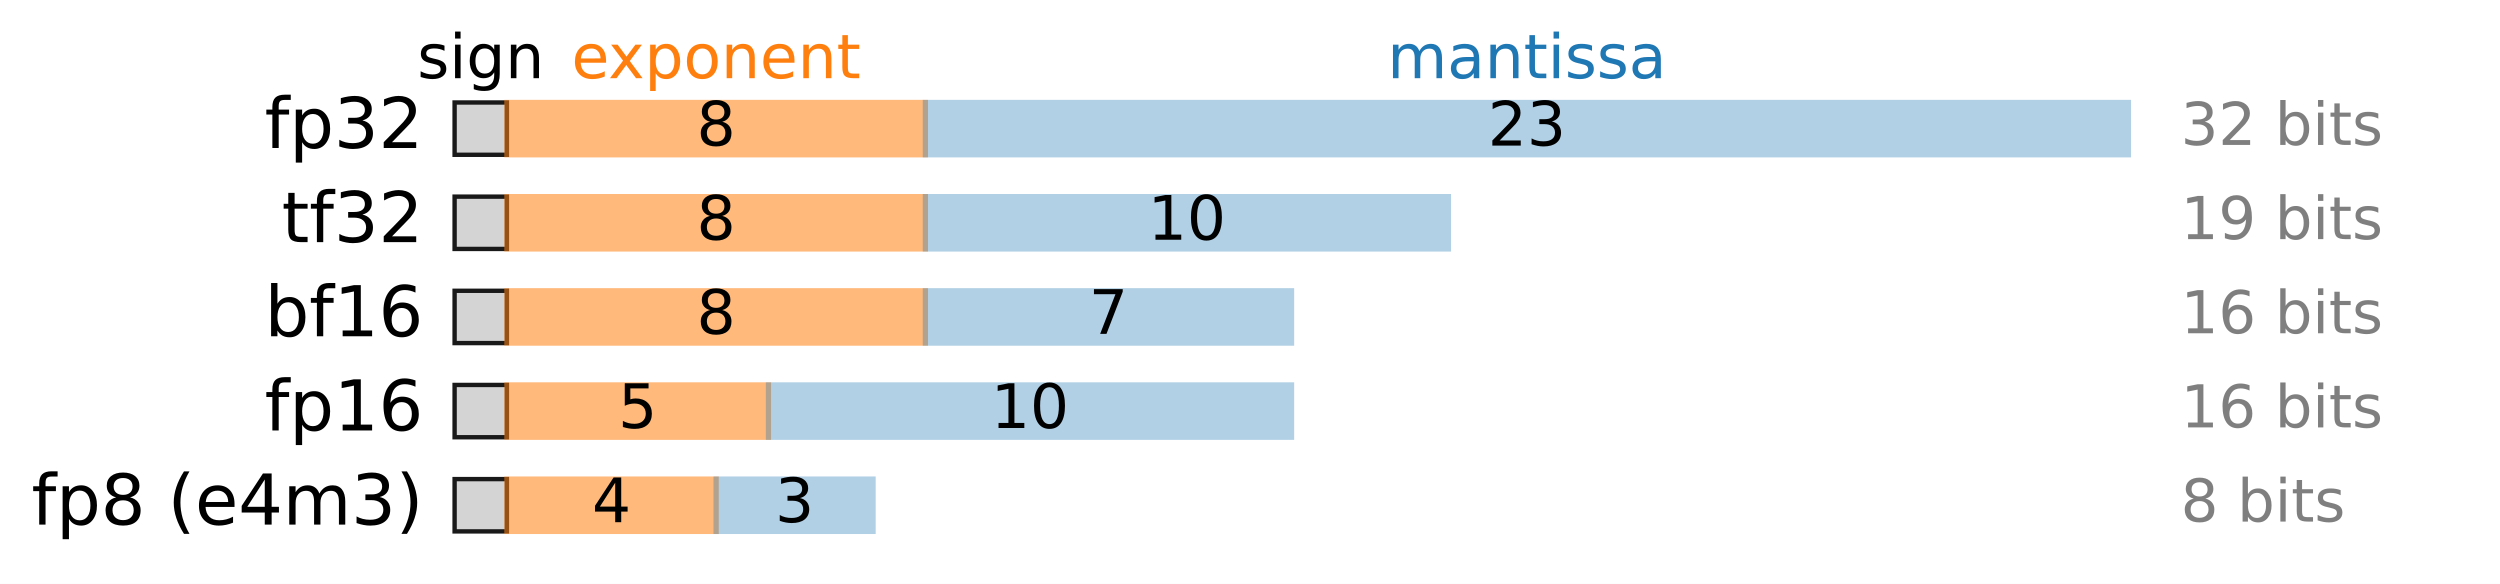
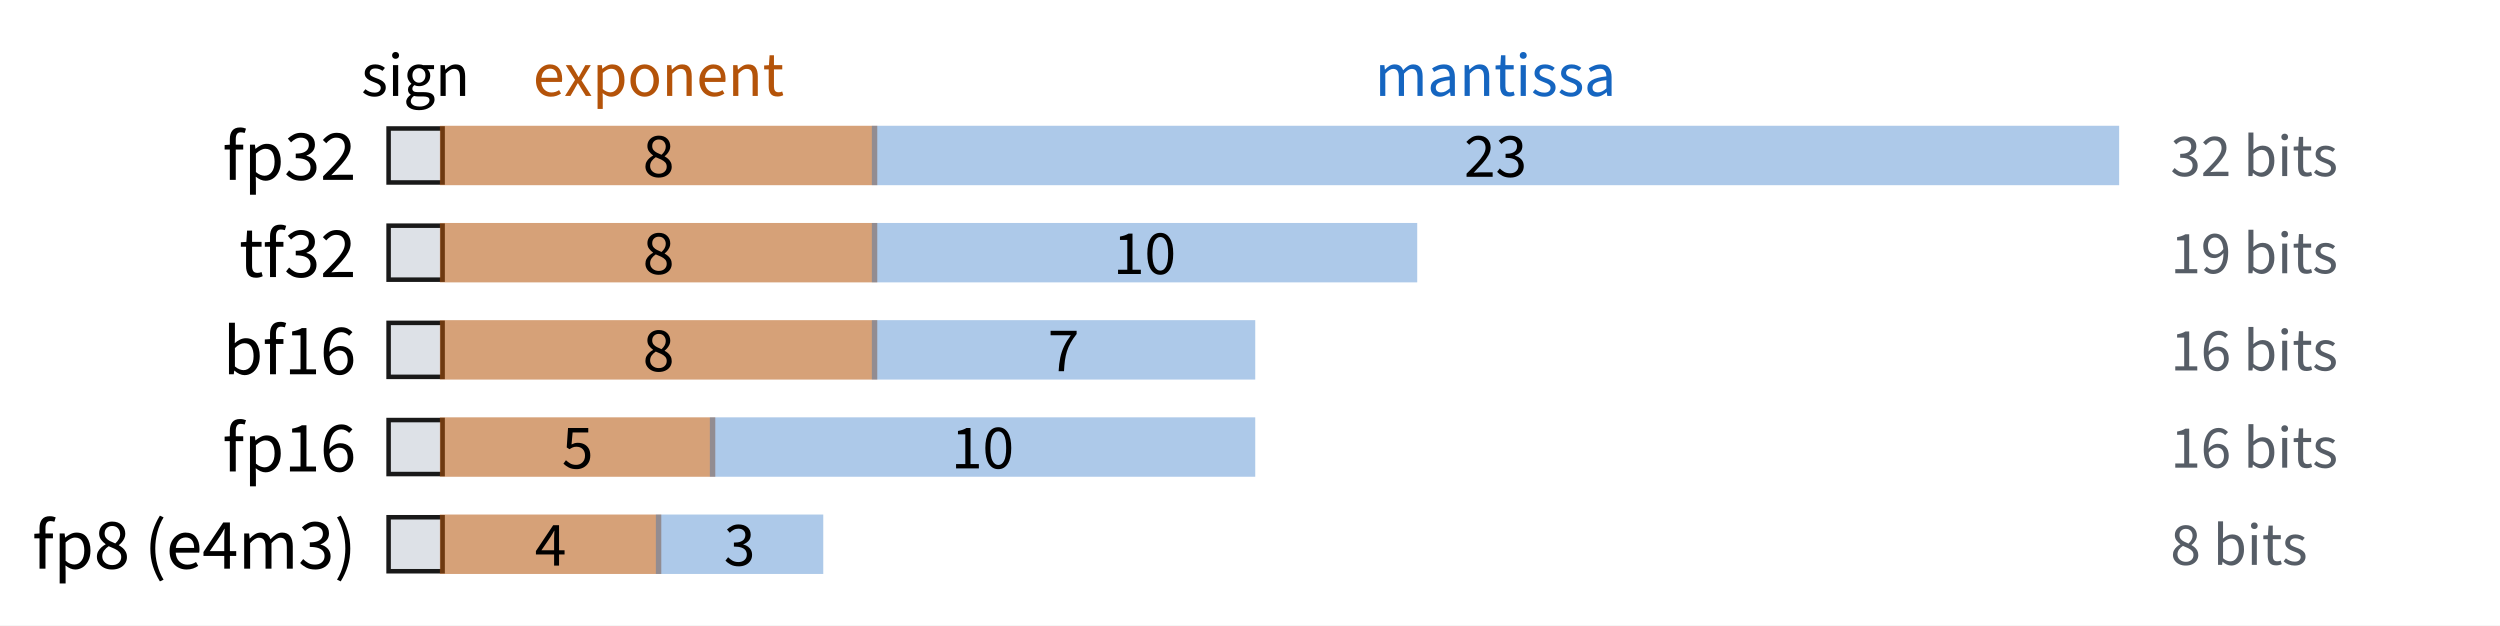
- <svg xmlns="http://www.w3.org/2000/svg" xmlns:xlink="http://www.w3.org/1999/xlink" width="570.213pt" height="133.176pt" viewBox="0 0 570.213 133.176" version="1.1">
+ <svg xmlns="http://www.w3.org/2000/svg" xmlns:xlink="http://www.w3.org/1999/xlink" width="552.388pt" height="138.191pt" viewBox="0 0 552.388 138.191" version="1.1">
  <defs>
    <style type="text/css">*{stroke-linejoin: round; stroke-linecap: butt}</style>
  </defs>
  <g id="figure_1">
    <g id="patch_1">
-       <path d="M -0 133.176  L 570.213 133.176  L 570.213 0  L -0 0  z " style="fill: #ffffff" />
+       <path d="M 0 138.191  L 552.388 138.191  L 552.388 0  L 0 0  z " style="fill: #ffffff" />
    </g>
    <g id="axes_1">
      <g id="patch_2">
-         <path d="M 103.688 35.305  L 115.619 35.305  L 115.619 23.374  L 103.688 23.374  z " clip-path="url(#p421c639282)" style="fill: #cfcfcf; opacity: 0.9; stroke: #000000; stroke-linejoin: miter" />
+         <path d="M 85.863 40.319  L 97.794 40.319  L 97.794 28.389  L 85.863 28.389  z " clip-path="url(#paef0ddf64b)" style="fill: #d9dee4; opacity: 0.9; stroke: #000000; stroke-linejoin: miter" />
      </g>
      <g id="patch_3">
-         <path d="M 115.619 35.305  L 211.063 35.305  L 211.063 23.374  L 115.619 23.374  z " clip-path="url(#p421c639282)" style="fill: #ff7f0e; opacity: 0.55; stroke: #ff7f0e; stroke-width: 1.2; stroke-linejoin: miter" />
+         <path d="M 97.794 40.319  L 193.238 40.319  L 193.238 28.389  L 97.794 28.389  z " clip-path="url(#paef0ddf64b)" style="fill: #b45309; opacity: 0.55; stroke: #b45309; stroke-width: 1.2; stroke-linejoin: miter" />
      </g>
      <g id="patch_4">
-         <path d="M 211.063 35.305  L 485.465 35.305  L 485.465 23.374  L 211.063 23.374  z " clip-path="url(#p421c639282)" style="fill: #1f77b4; opacity: 0.35; stroke: #1f77b4; stroke-width: 1.2; stroke-linejoin: miter" />
+         <path d="M 193.238 40.319  L 467.64 40.319  L 467.64 28.389  L 193.238 28.389  z " clip-path="url(#paef0ddf64b)" style="fill: #1565c0; opacity: 0.35; stroke: #1565c0; stroke-width: 1.2; stroke-linejoin: miter" />
      </g>
      <g id="patch_5">
-         <path d="M 103.688 56.78  L 115.619 56.78  L 115.619 44.849  L 103.688 44.849  z " clip-path="url(#p421c639282)" style="fill: #cfcfcf; opacity: 0.9; stroke: #000000; stroke-linejoin: miter" />
+         <path d="M 85.863 61.794  L 97.794 61.794  L 97.794 49.864  L 85.863 49.864  z " clip-path="url(#paef0ddf64b)" style="fill: #d9dee4; opacity: 0.9; stroke: #000000; stroke-linejoin: miter" />
      </g>
      <g id="patch_6">
-         <path d="M 115.619 56.78  L 211.063 56.78  L 211.063 44.849  L 115.619 44.849  z " clip-path="url(#p421c639282)" style="fill: #ff7f0e; opacity: 0.55; stroke: #ff7f0e; stroke-width: 1.2; stroke-linejoin: miter" />
+         <path d="M 97.794 61.794  L 193.238 61.794  L 193.238 49.864  L 97.794 49.864  z " clip-path="url(#paef0ddf64b)" style="fill: #b45309; opacity: 0.55; stroke: #b45309; stroke-width: 1.2; stroke-linejoin: miter" />
      </g>
      <g id="patch_7">
-         <path d="M 211.063 56.78  L 330.368 56.78  L 330.368 44.849  L 211.063 44.849  z " clip-path="url(#p421c639282)" style="fill: #1f77b4; opacity: 0.35; stroke: #1f77b4; stroke-width: 1.2; stroke-linejoin: miter" />
+         <path d="M 193.238 61.794  L 312.543 61.794  L 312.543 49.864  L 193.238 49.864  z " clip-path="url(#paef0ddf64b)" style="fill: #1565c0; opacity: 0.35; stroke: #1565c0; stroke-width: 1.2; stroke-linejoin: miter" />
      </g>
      <g id="patch_8">
-         <path d="M 103.688 78.254  L 115.619 78.254  L 115.619 66.324  L 103.688 66.324  z " clip-path="url(#p421c639282)" style="fill: #cfcfcf; opacity: 0.9; stroke: #000000; stroke-linejoin: miter" />
+         <path d="M 85.863 83.269  L 97.794 83.269  L 97.794 71.339  L 85.863 71.339  z " clip-path="url(#paef0ddf64b)" style="fill: #d9dee4; opacity: 0.9; stroke: #000000; stroke-linejoin: miter" />
      </g>
      <g id="patch_9">
-         <path d="M 115.619 78.254  L 211.063 78.254  L 211.063 66.324  L 115.619 66.324  z " clip-path="url(#p421c639282)" style="fill: #ff7f0e; opacity: 0.55; stroke: #ff7f0e; stroke-width: 1.2; stroke-linejoin: miter" />
+         <path d="M 97.794 83.269  L 193.238 83.269  L 193.238 71.339  L 97.794 71.339  z " clip-path="url(#paef0ddf64b)" style="fill: #b45309; opacity: 0.55; stroke: #b45309; stroke-width: 1.2; stroke-linejoin: miter" />
      </g>
      <g id="patch_10">
-         <path d="M 211.063 78.254  L 294.577 78.254  L 294.577 66.324  L 211.063 66.324  z " clip-path="url(#p421c639282)" style="fill: #1f77b4; opacity: 0.35; stroke: #1f77b4; stroke-width: 1.2; stroke-linejoin: miter" />
+         <path d="M 193.238 83.269  L 276.752 83.269  L 276.752 71.339  L 193.238 71.339  z " clip-path="url(#paef0ddf64b)" style="fill: #1565c0; opacity: 0.35; stroke: #1565c0; stroke-width: 1.2; stroke-linejoin: miter" />
      </g>
      <g id="patch_11">
-         <path d="M 103.688 99.729  L 115.619 99.729  L 115.619 87.799  L 103.688 87.799  z " clip-path="url(#p421c639282)" style="fill: #cfcfcf; opacity: 0.9; stroke: #000000; stroke-linejoin: miter" />
+         <path d="M 85.863 104.744  L 97.794 104.744  L 97.794 92.813  L 85.863 92.813  z " clip-path="url(#paef0ddf64b)" style="fill: #d9dee4; opacity: 0.9; stroke: #000000; stroke-linejoin: miter" />
      </g>
      <g id="patch_12">
-         <path d="M 115.619 99.729  L 175.271 99.729  L 175.271 87.799  L 115.619 87.799  z " clip-path="url(#p421c639282)" style="fill: #ff7f0e; opacity: 0.55; stroke: #ff7f0e; stroke-width: 1.2; stroke-linejoin: miter" />
+         <path d="M 97.794 104.744  L 157.446 104.744  L 157.446 92.813  L 97.794 92.813  z " clip-path="url(#paef0ddf64b)" style="fill: #b45309; opacity: 0.55; stroke: #b45309; stroke-width: 1.2; stroke-linejoin: miter" />
      </g>
      <g id="patch_13">
-         <path d="M 175.271 99.729  L 294.577 99.729  L 294.577 87.799  L 175.271 87.799  z " clip-path="url(#p421c639282)" style="fill: #1f77b4; opacity: 0.35; stroke: #1f77b4; stroke-width: 1.2; stroke-linejoin: miter" />
+         <path d="M 157.446 104.744  L 276.752 104.744  L 276.752 92.813  L 157.446 92.813  z " clip-path="url(#paef0ddf64b)" style="fill: #1565c0; opacity: 0.35; stroke: #1565c0; stroke-width: 1.2; stroke-linejoin: miter" />
      </g>
      <g id="patch_14">
-         <path d="M 103.688 121.204  L 115.619 121.204  L 115.619 109.274  L 103.688 109.274  z " clip-path="url(#p421c639282)" style="fill: #cfcfcf; opacity: 0.9; stroke: #000000; stroke-linejoin: miter" />
+         <path d="M 85.863 126.219  L 97.794 126.219  L 97.794 114.288  L 85.863 114.288  z " clip-path="url(#paef0ddf64b)" style="fill: #d9dee4; opacity: 0.9; stroke: #000000; stroke-linejoin: miter" />
      </g>
      <g id="patch_15">
-         <path d="M 115.619 121.204  L 163.341 121.204  L 163.341 109.274  L 115.619 109.274  z " clip-path="url(#p421c639282)" style="fill: #ff7f0e; opacity: 0.55; stroke: #ff7f0e; stroke-width: 1.2; stroke-linejoin: miter" />
+         <path d="M 97.794 126.219  L 145.516 126.219  L 145.516 114.288  L 97.794 114.288  z " clip-path="url(#paef0ddf64b)" style="fill: #b45309; opacity: 0.55; stroke: #b45309; stroke-width: 1.2; stroke-linejoin: miter" />
      </g>
      <g id="patch_16">
-         <path d="M 163.341 121.204  L 199.132 121.204  L 199.132 109.274  L 163.341 109.274  z " clip-path="url(#p421c639282)" style="fill: #1f77b4; opacity: 0.35; stroke: #1f77b4; stroke-width: 1.2; stroke-linejoin: miter" />
+         <path d="M 145.516 126.219  L 181.307 126.219  L 181.307 114.288  L 145.516 114.288  z " clip-path="url(#paef0ddf64b)" style="fill: #1565c0; opacity: 0.35; stroke: #1565c0; stroke-width: 1.2; stroke-linejoin: miter" />
      </g>
      <g id="text_1">
-         <g transform="translate(158.8871 33.20247) scale(0.14 -0.14)">
-           <defs>
-             <path id="DejaVuSans-38" d="M 2034 2216  Q 1584 2216 1326 1975  Q 1069 1734 1069 1313  Q 1069 891 1326 650  Q 1584 409 2034 409  Q 2484 409 2743 651  Q 3003 894 3003 1313  Q 3003 1734 2745 1975  Q 2488 2216 2034 2216  z M 1403 2484  Q 997 2584 770 2862  Q 544 3141 544 3541  Q 544 4100 942 4425  Q 1341 4750 2034 4750  Q 2731 4750 3128 4425  Q 3525 4100 3525 3541  Q 3525 3141 3298 2862  Q 3072 2584 2669 2484  Q 3125 2378 3379 2068  Q 3634 1759 3634 1313  Q 3634 634 3220 271  Q 2806 -91 2034 -91  Q 1263 -91 848 271  Q 434 634 434 1313  Q 434 1759 690 2068  Q 947 2378 1403 2484  z M 1172 3481  Q 1172 3119 1398 2916  Q 1625 2713 2034 2713  Q 2441 2713 2670 2916  Q 2900 3119 2900 3481  Q 2900 3844 2670 4047  Q 2441 4250 2034 4250  Q 1625 4250 1398 4047  Q 1172 3844 1172 3481  z " transform="scale(0.015625)" />
-           </defs>
-           <use xlink:href="#DejaVuSans-38" />
+         <g transform="translate(142.0367 39.07197) scale(0.14 -0.14)">
+           <defs>
+             <path id="SourceSans3-Regular-53d" d="M 1600 -77  Q 1216 -77 915 67  Q 614 211 438 467  Q 262 723 262 1043  Q 262 1312 374 1520  Q 486 1728 662 1885  Q 838 2042 1030 2144  L 1030 2170  Q 806 2330 633 2560  Q 461 2790 461 3110  Q 461 3424 614 3661  Q 768 3898 1030 4029  Q 1293 4160 1619 4160  Q 2150 4160 2460 3853  Q 2771 3546 2771 3072  Q 2771 2861 2681 2672  Q 2592 2483 2464 2332  Q 2336 2182 2208 2086  L 2208 2061  Q 2394 1958 2554 1817  Q 2714 1677 2816 1481  Q 2918 1286 2918 1011  Q 2918 710 2755 460  Q 2592 211 2294 67  Q 1997 -77 1600 -77  z M 1888 2227  Q 2093 2413 2205 2617  Q 2317 2822 2317 3046  Q 2317 3347 2131 3558  Q 1946 3770 1606 3770  Q 1325 3770 1136 3590  Q 947 3411 947 3110  Q 947 2867 1078 2707  Q 1210 2547 1427 2435  Q 1645 2323 1888 2227  z M 1613 314  Q 1971 314 2192 515  Q 2413 717 2413 1030  Q 2413 1293 2259 1459  Q 2106 1626 1853 1747  Q 1600 1869 1306 1984  Q 1062 1824 899 1600  Q 736 1376 736 1094  Q 736 755 989 534  Q 1242 314 1613 314  z " transform="scale(0.015625)" />
+           </defs>
+           <use xlink:href="#SourceSans3-Regular-53d" />
        </g>
      </g>
      <g id="text_2">
-         <g transform="translate(339.3563 33.20247) scale(0.14 -0.14)">
-           <defs>
-             <path id="DejaVuSans-32" d="M 1228 531  L 3431 531  L 3431 0  L 469 0  L 469 531  Q 828 903 1448 1529  Q 2069 2156 2228 2338  Q 2531 2678 2651 2914  Q 2772 3150 2772 3378  Q 2772 3750 2511 3984  Q 2250 4219 1831 4219  Q 1534 4219 1204 4116  Q 875 4013 500 3803  L 500 4441  Q 881 4594 1212 4672  Q 1544 4750 1819 4750  Q 2544 4750 2975 4387  Q 3406 4025 3406 3419  Q 3406 3131 3298 2873  Q 3191 2616 2906 2266  Q 2828 2175 2409 1742  Q 1991 1309 1228 531  z " transform="scale(0.015625)" />
-             <path id="DejaVuSans-33" d="M 2597 2516  Q 3050 2419 3304 2112  Q 3559 1806 3559 1356  Q 3559 666 3084 287  Q 2609 -91 1734 -91  Q 1441 -91 1130 -33  Q 819 25 488 141  L 488 750  Q 750 597 1062 519  Q 1375 441 1716 441  Q 2309 441 2620 675  Q 2931 909 2931 1356  Q 2931 1769 2642 2001  Q 2353 2234 1838 2234  L 1294 2234  L 1294 2753  L 1863 2753  Q 2328 2753 2575 2939  Q 2822 3125 2822 3475  Q 2822 3834 2567 4026  Q 2313 4219 1838 4219  Q 1578 4219 1281 4162  Q 984 4106 628 3988  L 628 4550  Q 988 4650 1302 4700  Q 1616 4750 1894 4750  Q 2613 4750 3031 4423  Q 3450 4097 3450 3541  Q 3450 3153 3228 2886  Q 3006 2619 2597 2516  z " transform="scale(0.015625)" />
-           </defs>
-           <use xlink:href="#DejaVuSans-32" />
-           <use xlink:href="#DejaVuSans-33" transform="translate(63.62305 0)" />
+         <g transform="translate(323.4804 39.07197) scale(0.14 -0.14)">
+           <defs>
+             <path id="SourceSans3-Regular-537" d="M 256 0  L 256 320  Q 870 922 1299 1386  Q 1728 1850 1952 2227  Q 2176 2605 2176 2931  Q 2176 3283 1984 3507  Q 1792 3731 1402 3731  Q 1146 3731 928 3587  Q 710 3443 531 3238  L 237 3526  Q 493 3814 784 3987  Q 1075 4160 1466 4160  Q 2035 4160 2361 3830  Q 2688 3501 2688 2963  Q 2688 2566 2467 2176  Q 2246 1786 1862 1357  Q 1478 928 979 416  Q 1146 429 1325 441  Q 1504 454 1664 454  L 2893 454  L 2893 0  L 256 0  z " transform="scale(0.015625)" />
+             <path id="SourceSans3-Regular-538" d="M 1510 -77  Q 1024 -77 697 99  Q 371 275 166 499  L 435 845  Q 621 653 870 505  Q 1120 358 1478 358  Q 1850 358 2086 563  Q 2323 768 2323 1107  Q 2323 1350 2198 1532  Q 2074 1715 1789 1817  Q 1504 1920 1018 1920  L 1018 2323  Q 1453 2323 1705 2425  Q 1958 2528 2067 2701  Q 2176 2874 2176 3085  Q 2176 3386 1987 3558  Q 1798 3731 1472 3731  Q 1216 3731 1001 3616  Q 787 3501 602 3315  L 320 3648  Q 557 3872 845 4016  Q 1133 4160 1491 4160  Q 2022 4160 2368 3888  Q 2714 3616 2714 3123  Q 2714 2752 2509 2515  Q 2304 2278 1971 2150  L 1971 2125  Q 2342 2042 2598 1776  Q 2854 1510 2854 1088  Q 2854 730 2675 467  Q 2496 205 2192 64  Q 1888 -77 1510 -77  z " transform="scale(0.015625)" />
+           </defs>
+           <use xlink:href="#SourceSans3-Regular-537" />
+           <use xlink:href="#SourceSans3-Regular-538" transform="translate(49.70312 0)" />
        </g>
      </g>
      <g id="text_3">
-         <g transform="translate(60.38 33.75434) scale(0.16 -0.16)">
-           <defs>
-             <path id="DejaVuSans-66" d="M 2375 4863  L 2375 4384  L 1825 4384  Q 1516 4384 1395 4259  Q 1275 4134 1275 3809  L 1275 3500  L 2222 3500  L 2222 3053  L 1275 3053  L 1275 0  L 697 0  L 697 3053  L 147 3053  L 147 3500  L 697 3500  L 697 3744  Q 697 4328 969 4595  Q 1241 4863 1831 4863  L 2375 4863  z " transform="scale(0.015625)" />
-             <path id="DejaVuSans-70" d="M 1159 525  L 1159 -1331  L 581 -1331  L 581 3500  L 1159 3500  L 1159 2969  Q 1341 3281 1617 3432  Q 1894 3584 2278 3584  Q 2916 3584 3314 3078  Q 3713 2572 3713 1747  Q 3713 922 3314 415  Q 2916 -91 2278 -91  Q 1894 -91 1617 61  Q 1341 213 1159 525  z M 3116 1747  Q 3116 2381 2855 2742  Q 2594 3103 2138 3103  Q 1681 3103 1420 2742  Q 1159 2381 1159 1747  Q 1159 1113 1420 752  Q 1681 391 2138 391  Q 2594 391 2855 752  Q 3116 1113 3116 1747  z " transform="scale(0.015625)" />
-           </defs>
-           <use xlink:href="#DejaVuSans-66" />
-           <use xlink:href="#DejaVuSans-70" transform="translate(35.20508 0)" />
-           <use xlink:href="#DejaVuSans-33" transform="translate(98.68164 0)" />
-           <use xlink:href="#DejaVuSans-32" transform="translate(162.3047 0)" />
+         <g transform="translate(49.2475 39.74597) scale(0.16 -0.16)">
+           <defs>
+             <path id="SourceSans3-Regular-21" d="M 614 0  L 614 2682  L 154 2682  L 154 3078  L 614 3110  L 614 3603  Q 614 4077 835 4355  Q 1056 4634 1523 4634  Q 1670 4634 1804 4605  Q 1939 4576 2042 4531  L 1926 4147  Q 1734 4205 1574 4205  Q 1139 4205 1139 3603  L 1139 3110  L 1798 3110  L 1798 2682  L 1139 2682  L 1139 0  L 614 0  z " transform="scale(0.015625)" />
+             <path id="SourceSans3-Regular-2b" d="M 525 -1312  L 525 3110  L 960 3110  L 1005 2752  L 1024 2752  Q 1235 2931 1488 3059  Q 1741 3187 2016 3187  Q 2618 3187 2931 2755  Q 3245 2323 3245 1600  Q 3245 1075 3056 697  Q 2867 320 2563 121  Q 2259 -77 1901 -77  Q 1683 -77 1468 19  Q 1254 115 1037 282  L 1050 -262  L 1050 -1312  L 525 -1312  z M 1811 365  Q 2195 365 2448 694  Q 2701 1024 2701 1600  Q 2701 2112 2512 2429  Q 2323 2746 1882 2746  Q 1683 2746 1481 2637  Q 1280 2528 1050 2323  L 1050 691  Q 1261 512 1459 438  Q 1658 365 1811 365  z " transform="scale(0.015625)" />
+           </defs>
+           <use xlink:href="#SourceSans3-Regular-21" />
+           <use xlink:href="#SourceSans3-Regular-2b" transform="translate(29.20312 0)" />
+           <use xlink:href="#SourceSans3-Regular-538" transform="translate(84.70312 0)" />
+           <use xlink:href="#SourceSans3-Regular-537" transform="translate(134.4062 0)" />
        </g>
      </g>
      <g id="text_4">
-         <g style="fill: #7f7f7f" transform="translate(497.3952 33.0645) scale(0.135 -0.135)">
-           <defs>
-             <path id="DejaVuSans-20" transform="scale(0.015625)" />
-             <path id="DejaVuSans-62" d="M 3116 1747  Q 3116 2381 2855 2742  Q 2594 3103 2138 3103  Q 1681 3103 1420 2742  Q 1159 2381 1159 1747  Q 1159 1113 1420 752  Q 1681 391 2138 391  Q 2594 391 2855 752  Q 3116 1113 3116 1747  z M 1159 2969  Q 1341 3281 1617 3432  Q 1894 3584 2278 3584  Q 2916 3584 3314 3078  Q 3713 2572 3713 1747  Q 3713 922 3314 415  Q 2916 -91 2278 -91  Q 1894 -91 1617 61  Q 1341 213 1159 525  L 1159 0  L 581 0  L 581 4863  L 1159 4863  L 1159 2969  z " transform="scale(0.015625)" />
-             <path id="DejaVuSans-69" d="M 603 3500  L 1178 3500  L 1178 0  L 603 0  L 603 3500  z M 603 4863  L 1178 4863  L 1178 4134  L 603 4134  L 603 4863  z " transform="scale(0.015625)" />
-             <path id="DejaVuSans-74" d="M 1172 4494  L 1172 3500  L 2356 3500  L 2356 3053  L 1172 3053  L 1172 1153  Q 1172 725 1289 603  Q 1406 481 1766 481  L 2356 481  L 2356 0  L 1766 0  Q 1100 0 847 248  Q 594 497 594 1153  L 594 3053  L 172 3053  L 172 3500  L 594 3500  L 594 4494  L 1172 4494  z " transform="scale(0.015625)" />
-             <path id="DejaVuSans-73" d="M 2834 3397  L 2834 2853  Q 2591 2978 2328 3040  Q 2066 3103 1784 3103  Q 1356 3103 1142 2972  Q 928 2841 928 2578  Q 928 2378 1081 2264  Q 1234 2150 1697 2047  L 1894 2003  Q 2506 1872 2764 1633  Q 3022 1394 3022 966  Q 3022 478 2636 193  Q 2250 -91 1575 -91  Q 1294 -91 989 -36  Q 684 19 347 128  L 347 722  Q 666 556 975 473  Q 1284 391 1588 391  Q 1994 391 2212 530  Q 2431 669 2431 922  Q 2431 1156 2273 1281  Q 2116 1406 1581 1522  L 1381 1569  Q 847 1681 609 1914  Q 372 2147 372 2553  Q 372 3047 722 3315  Q 1072 3584 1716 3584  Q 2034 3584 2315 3537  Q 2597 3491 2834 3397  z " transform="scale(0.015625)" />
-           </defs>
-           <use xlink:href="#DejaVuSans-33" />
-           <use xlink:href="#DejaVuSans-32" transform="translate(63.62305 0)" />
-           <use xlink:href="#DejaVuSans-20" transform="translate(127.2461 0)" />
-           <use xlink:href="#DejaVuSans-62" transform="translate(159.0332 0)" />
-           <use xlink:href="#DejaVuSans-69" transform="translate(222.5098 0)" />
-           <use xlink:href="#DejaVuSans-74" transform="translate(250.293 0)" />
-           <use xlink:href="#DejaVuSans-73" transform="translate(289.502 0)" />
+         <g style="fill: #565d66" transform="translate(479.5702 38.90347) scale(0.135 -0.135)">
+           <defs>
+             <path id="SourceSans3-Regular-1" transform="scale(0.015625)" />
+             <path id="SourceSans3-Regular-1d" d="M 1901 -77  Q 1683 -77 1449 28  Q 1216 134 1011 320  L 992 320  L 947 0  L 525 0  L 525 4557  L 1050 4557  L 1050 3315  L 1037 2752  Q 1248 2938 1501 3062  Q 1754 3187 2010 3187  Q 2618 3187 2931 2758  Q 3245 2330 3245 1606  Q 3245 1075 3056 697  Q 2867 320 2563 121  Q 2259 -77 1901 -77  z M 1811 365  Q 2195 365 2448 694  Q 2701 1024 2701 1600  Q 2701 2112 2512 2429  Q 2323 2746 1882 2746  Q 1683 2746 1478 2637  Q 1274 2528 1050 2323  L 1050 691  Q 1254 512 1456 438  Q 1658 365 1811 365  z " transform="scale(0.015625)" />
+             <path id="SourceSans3-Regular-24" d="M 525 0  L 525 3110  L 1050 3110  L 1050 0  L 525 0  z M 787 3750  Q 633 3750 534 3843  Q 435 3936 435 4096  Q 435 4250 534 4346  Q 633 4442 787 4442  Q 941 4442 1040 4346  Q 1139 4250 1139 4096  Q 1139 3936 1040 3843  Q 941 3750 787 3750  z " transform="scale(0.015625)" />
+             <path id="SourceSans3-Regular-2f" d="M 1504 -58  Q 1005 -58 809 227  Q 614 512 614 979  L 614 2682  L 154 2682  L 154 3078  L 640 3110  L 704 4109  L 1146 4109  L 1146 3110  L 1984 3110  L 1984 2682  L 1146 2682  L 1146 966  Q 1146 685 1251 528  Q 1357 371 1626 371  Q 1709 371 1798 387  Q 1888 403 1978 448  L 2086 77  Q 1965 13 1814 -22  Q 1664 -58 1504 -58  z " transform="scale(0.015625)" />
+             <path id="SourceSans3-Regular-2e" d="M 1338 -77  Q 998 -77 697 41  Q 397 160 179 371  L 422 678  Q 627 512 848 422  Q 1069 333 1357 333  Q 1664 333 1817 477  Q 1971 621 1971 819  Q 1971 979 1868 1084  Q 1766 1190 1606 1264  Q 1446 1338 1267 1402  Q 1037 1485 825 1597  Q 614 1709 483 1878  Q 352 2048 352 2304  Q 352 2682 637 2934  Q 922 3187 1427 3187  Q 1715 3187 1964 3088  Q 2214 2989 2394 2835  L 2150 2534  Q 1990 2650 1814 2714  Q 1638 2778 1427 2778  Q 1133 2778 995 2643  Q 858 2509 858 2330  Q 858 2118 1043 2009  Q 1229 1901 1517 1798  Q 1760 1715 1981 1600  Q 2202 1485 2339 1309  Q 2477 1133 2477 851  Q 2477 602 2345 390  Q 2214 179 1961 51  Q 1709 -77 1338 -77  z " transform="scale(0.015625)" />
+           </defs>
+           <use xlink:href="#SourceSans3-Regular-538" />
+           <use xlink:href="#SourceSans3-Regular-537" transform="translate(49.70312 0)" />
+           <use xlink:href="#SourceSans3-Regular-1" transform="translate(99.40625 0)" />
+           <use xlink:href="#SourceSans3-Regular-1d" transform="translate(119.4062 0)" />
+           <use xlink:href="#SourceSans3-Regular-24" transform="translate(174.7031 0)" />
+           <use xlink:href="#SourceSans3-Regular-2f" transform="translate(199.2969 0)" />
+           <use xlink:href="#SourceSans3-Regular-2e" transform="translate(232.0938 0)" />
        </g>
      </g>
      <g id="text_5">
-         <g transform="translate(95.18216 17.83781) scale(0.14 -0.14)">
-           <defs>
-             <path id="DejaVuSans-67" d="M 2906 1791  Q 2906 2416 2648 2759  Q 2391 3103 1925 3103  Q 1463 3103 1205 2759  Q 947 2416 947 1791  Q 947 1169 1205 825  Q 1463 481 1925 481  Q 2391 481 2648 825  Q 2906 1169 2906 1791  z M 3481 434  Q 3481 -459 3084 -895  Q 2688 -1331 1869 -1331  Q 1566 -1331 1297 -1286  Q 1028 -1241 775 -1147  L 775 -588  Q 1028 -725 1275 -790  Q 1522 -856 1778 -856  Q 2344 -856 2625 -561  Q 2906 -266 2906 331  L 2906 616  Q 2728 306 2450 153  Q 2172 0 1784 0  Q 1141 0 747 490  Q 353 981 353 1791  Q 353 2603 747 3093  Q 1141 3584 1784 3584  Q 2172 3584 2450 3431  Q 2728 3278 2906 2969  L 2906 3500  L 3481 3500  L 3481 434  z " transform="scale(0.015625)" />
-             <path id="DejaVuSans-6e" d="M 3513 2113  L 3513 0  L 2938 0  L 2938 2094  Q 2938 2591 2744 2837  Q 2550 3084 2163 3084  Q 1697 3084 1428 2787  Q 1159 2491 1159 1978  L 1159 0  L 581 0  L 581 3500  L 1159 3500  L 1159 2956  Q 1366 3272 1645 3428  Q 1925 3584 2291 3584  Q 2894 3584 3203 3211  Q 3513 2838 3513 2113  z " transform="scale(0.015625)" />
-           </defs>
-           <use xlink:href="#DejaVuSans-73" />
-           <use xlink:href="#DejaVuSans-69" transform="translate(52.09961 0)" />
-           <use xlink:href="#DejaVuSans-67" transform="translate(79.88281 0)" />
-           <use xlink:href="#DejaVuSans-6e" transform="translate(143.3594 0)" />
+         <g transform="translate(79.81591 21.2) scale(0.14 -0.14)">
+           <defs>
+             <path id="SourceSans3-Regular-22" d="M 1574 -1434  Q 1005 -1434 646 -1216  Q 288 -998 288 -595  Q 288 -397 409 -214  Q 531 -32 742 109  L 742 134  Q 627 205 547 333  Q 467 461 467 640  Q 467 838 576 985  Q 685 1133 806 1216  L 806 1242  Q 653 1370 528 1587  Q 403 1805 403 2080  Q 403 2419 563 2668  Q 723 2918 992 3052  Q 1261 3187 1574 3187  Q 1702 3187 1817 3164  Q 1933 3142 2016 3110  L 3098 3110  L 3098 2707  L 2451 2707  L 2451 2682  Q 2560 2579 2637 2425  Q 2714 2272 2714 2061  Q 2714 1734 2560 1491  Q 2406 1248 2150 1117  Q 1894 986 1574 986  Q 1325 986 1107 1094  Q 1024 1024 966 937  Q 909 851 909 723  Q 909 576 1027 480  Q 1146 384 1459 384  L 2061 384  Q 2605 384 2877 208  Q 3149 32 3149 -358  Q 3149 -646 2957 -889  Q 2765 -1133 2413 -1283  Q 2061 -1434 1574 -1434  z M 1574 1338  Q 1843 1338 2038 1539  Q 2234 1741 2234 2080  Q 2234 2419 2042 2611  Q 1850 2803 1574 2803  Q 1299 2803 1107 2611  Q 915 2419 915 2080  Q 915 1741 1110 1539  Q 1306 1338 1574 1338  z M 1651 -1069  Q 2099 -1069 2368 -873  Q 2637 -678 2637 -435  Q 2637 -218 2473 -134  Q 2310 -51 2010 -51  L 1472 -51  Q 1382 -51 1276 -38  Q 1171 -26 1069 0  Q 902 -122 825 -256  Q 749 -390 749 -525  Q 749 -774 989 -921  Q 1229 -1069 1651 -1069  z " transform="scale(0.015625)" />
+             <path id="SourceSans3-Regular-29" d="M 525 0  L 525 3110  L 960 3110  L 1005 2662  L 1024 2662  Q 1248 2886 1497 3036  Q 1747 3187 2067 3187  Q 2560 3187 2787 2876  Q 3014 2566 3014 1971  L 3014 0  L 2490 0  L 2490 1901  Q 2490 2336 2349 2534  Q 2208 2733 1901 2733  Q 1664 2733 1475 2611  Q 1286 2490 1050 2253  L 1050 0  L 525 0  z " transform="scale(0.015625)" />
+           </defs>
+           <use xlink:href="#SourceSans3-Regular-2e" />
+           <use xlink:href="#SourceSans3-Regular-24" transform="translate(41.90625 0)" />
+           <use xlink:href="#SourceSans3-Regular-22" transform="translate(66.5 0)" />
+           <use xlink:href="#SourceSans3-Regular-29" transform="translate(116.9062 0)" />
        </g>
      </g>
      <g id="text_6">
-         <g style="fill: #ff7f0e" transform="translate(130.3621 17.83781) scale(0.14 -0.14)">
-           <defs>
-             <path id="DejaVuSans-65" d="M 3597 1894  L 3597 1613  L 953 1613  Q 991 1019 1311 708  Q 1631 397 2203 397  Q 2534 397 2845 478  Q 3156 559 3463 722  L 3463 178  Q 3153 47 2828 -22  Q 2503 -91 2169 -91  Q 1331 -91 842 396  Q 353 884 353 1716  Q 353 2575 817 3079  Q 1281 3584 2069 3584  Q 2775 3584 3186 3129  Q 3597 2675 3597 1894  z M 3022 2063  Q 3016 2534 2758 2815  Q 2500 3097 2075 3097  Q 1594 3097 1305 2825  Q 1016 2553 972 2059  L 3022 2063  z " transform="scale(0.015625)" />
-             <path id="DejaVuSans-78" d="M 3513 3500  L 2247 1797  L 3578 0  L 2900 0  L 1881 1375  L 863 0  L 184 0  L 1544 1831  L 300 3500  L 978 3500  L 1906 2253  L 2834 3500  L 3513 3500  z " transform="scale(0.015625)" />
-             <path id="DejaVuSans-6f" d="M 1959 3097  Q 1497 3097 1228 2736  Q 959 2375 959 1747  Q 959 1119 1226 758  Q 1494 397 1959 397  Q 2419 397 2687 759  Q 2956 1122 2956 1747  Q 2956 2369 2687 2733  Q 2419 3097 1959 3097  z M 1959 3584  Q 2709 3584 3137 3096  Q 3566 2609 3566 1747  Q 3566 888 3137 398  Q 2709 -91 1959 -91  Q 1206 -91 779 398  Q 353 888 353 1747  Q 353 2609 779 3096  Q 1206 3584 1959 3584  z " transform="scale(0.015625)" />
-           </defs>
-           <use xlink:href="#DejaVuSans-65" />
-           <use xlink:href="#DejaVuSans-78" transform="translate(59.77344 0)" />
-           <use xlink:href="#DejaVuSans-70" transform="translate(118.9531 0)" />
-           <use xlink:href="#DejaVuSans-6f" transform="translate(182.4297 0)" />
-           <use xlink:href="#DejaVuSans-6e" transform="translate(243.6113 0)" />
-           <use xlink:href="#DejaVuSans-65" transform="translate(306.9902 0)" />
-           <use xlink:href="#DejaVuSans-6e" transform="translate(368.5137 0)" />
-           <use xlink:href="#DejaVuSans-74" transform="translate(431.8926 0)" />
+         <g style="fill: #b45309" transform="translate(117.797 21.2) scale(0.14 -0.14)">
+           <defs>
+             <path id="SourceSans3-Regular-20" d="M 1702 2758  Q 1510 2758 1328 2665  Q 1146 2573 1014 2368  Q 883 2163 838 1830  L 2458 1830  Q 2458 2285 2259 2521  Q 2061 2758 1702 2758  z M 1786 -77  Q 1370 -77 1027 115  Q 685 307 486 675  Q 288 1043 288 1555  Q 288 2061 489 2425  Q 691 2790 1014 2988  Q 1338 3187 1696 3187  Q 2298 3187 2614 2790  Q 2931 2394 2931 1728  Q 2931 1645 2924 1568  Q 2918 1491 2906 1414  L 826 1414  Q 864 890 1161 621  Q 1459 352 1850 352  Q 2074 352 2269 416  Q 2464 480 2624 589  L 2816 243  Q 2611 102 2358 12  Q 2106 -77 1786 -77  z " transform="scale(0.015625)" />
+             <path id="SourceSans3-Regular-33" d="M 90 0  L 1107 1626  L 166 3110  L 736 3110  L 1152 2426  Q 1222 2304 1299 2169  Q 1376 2035 1459 1907  L 1485 1907  Q 1555 2035 1625 2169  Q 1696 2304 1766 2426  L 2144 3110  L 2694 3110  L 1754 1568  L 2765 0  L 2195 0  L 1741 723  Q 1658 864 1574 1005  Q 1491 1146 1402 1280  L 1376 1280  Q 1293 1146 1216 1008  Q 1139 870 1062 723  L 640 0  L 90 0  z " transform="scale(0.015625)" />
+             <path id="SourceSans3-Regular-2a" d="M 1734 -77  Q 1357 -77 1027 115  Q 698 307 496 672  Q 294 1037 294 1549  Q 294 2074 496 2438  Q 698 2803 1027 2995  Q 1357 3187 1734 3187  Q 2118 3187 2444 2995  Q 2771 2803 2972 2438  Q 3174 2074 3174 1549  Q 3174 1037 2972 672  Q 2771 307 2444 115  Q 2118 -77 1734 -77  z M 1734 358  Q 2138 358 2384 688  Q 2630 1018 2630 1549  Q 2630 2086 2384 2419  Q 2138 2752 1734 2752  Q 1338 2752 1088 2419  Q 838 2086 838 1549  Q 838 1018 1088 688  Q 1338 358 1734 358  z " transform="scale(0.015625)" />
+           </defs>
+           <use xlink:href="#SourceSans3-Regular-20" />
+           <use xlink:href="#SourceSans3-Regular-33" transform="translate(48.89062 0)" />
+           <use xlink:href="#SourceSans3-Regular-2b" transform="translate(93.48438 0)" />
+           <use xlink:href="#SourceSans3-Regular-2a" transform="translate(148.9844 0)" />
+           <use xlink:href="#SourceSans3-Regular-29" transform="translate(203.1875 0)" />
+           <use xlink:href="#SourceSans3-Regular-20" transform="translate(257.8906 0)" />
+           <use xlink:href="#SourceSans3-Regular-29" transform="translate(307.4844 0)" />
+           <use xlink:href="#SourceSans3-Regular-2f" transform="translate(362.1875 0)" />
        </g>
      </g>
      <g id="text_7">
-         <g style="fill: #1f77b4" transform="translate(316.4477 17.83781) scale(0.14 -0.14)">
-           <defs>
-             <path id="DejaVuSans-6d" d="M 3328 2828  Q 3544 3216 3844 3400  Q 4144 3584 4550 3584  Q 5097 3584 5394 3201  Q 5691 2819 5691 2113  L 5691 0  L 5113 0  L 5113 2094  Q 5113 2597 4934 2840  Q 4756 3084 4391 3084  Q 3944 3084 3684 2787  Q 3425 2491 3425 1978  L 3425 0  L 2847 0  L 2847 2094  Q 2847 2600 2669 2842  Q 2491 3084 2119 3084  Q 1678 3084 1418 2786  Q 1159 2488 1159 1978  L 1159 0  L 581 0  L 581 3500  L 1159 3500  L 1159 2956  Q 1356 3278 1631 3431  Q 1906 3584 2284 3584  Q 2666 3584 2933 3390  Q 3200 3197 3328 2828  z " transform="scale(0.015625)" />
-             <path id="DejaVuSans-61" d="M 2194 1759  Q 1497 1759 1228 1600  Q 959 1441 959 1056  Q 959 750 1161 570  Q 1363 391 1709 391  Q 2188 391 2477 730  Q 2766 1069 2766 1631  L 2766 1759  L 2194 1759  z M 3341 1997  L 3341 0  L 2766 0  L 2766 531  Q 2569 213 2275 61  Q 1981 -91 1556 -91  Q 1019 -91 701 211  Q 384 513 384 1019  Q 384 1609 779 1909  Q 1175 2209 1959 2209  L 2766 2209  L 2766 2266  Q 2766 2663 2505 2880  Q 2244 3097 1772 3097  Q 1472 3097 1187 3025  Q 903 2953 641 2809  L 641 3341  Q 956 3463 1253 3523  Q 1550 3584 1831 3584  Q 2591 3584 2966 3190  Q 3341 2797 3341 1997  z " transform="scale(0.015625)" />
-           </defs>
-           <use xlink:href="#DejaVuSans-6d" />
-           <use xlink:href="#DejaVuSans-61" transform="translate(97.41211 0)" />
-           <use xlink:href="#DejaVuSans-6e" transform="translate(158.6914 0)" />
-           <use xlink:href="#DejaVuSans-74" transform="translate(222.0703 0)" />
-           <use xlink:href="#DejaVuSans-69" transform="translate(261.2793 0)" />
-           <use xlink:href="#DejaVuSans-73" transform="translate(289.0625 0)" />
-           <use xlink:href="#DejaVuSans-73" transform="translate(341.1621 0)" />
-           <use xlink:href="#DejaVuSans-61" transform="translate(393.2617 0)" />
+         <g style="fill: #1565c0" transform="translate(303.7951 21.2) scale(0.14 -0.14)">
+           <defs>
+             <path id="SourceSans3-Regular-28" d="M 525 0  L 525 3110  L 960 3110  L 1005 2662  L 1024 2662  Q 1229 2886 1472 3036  Q 1715 3187 1990 3187  Q 2349 3187 2550 3030  Q 2752 2874 2848 2592  Q 3091 2854 3340 3020  Q 3590 3187 3872 3187  Q 4352 3187 4585 2876  Q 4819 2566 4819 1971  L 4819 0  L 4294 0  L 4294 1901  Q 4294 2336 4153 2534  Q 4013 2733 3718 2733  Q 3373 2733 2938 2253  L 2938 0  L 2413 0  L 2413 1901  Q 2413 2336 2272 2534  Q 2131 2733 1830 2733  Q 1485 2733 1050 2253  L 1050 0  L 525 0  z " transform="scale(0.015625)" />
+             <path id="SourceSans3-Regular-1c" d="M 1242 -77  Q 851 -77 588 153  Q 326 384 326 806  Q 326 1331 787 1600  Q 1248 1869 2246 1978  Q 2246 2176 2188 2349  Q 2131 2522 1993 2634  Q 1856 2746 1600 2746  Q 1331 2746 1094 2643  Q 858 2541 672 2426  L 467 2784  Q 685 2931 1001 3059  Q 1318 3187 1690 3187  Q 2259 3187 2515 2838  Q 2771 2490 2771 1907  L 2771 0  L 2336 0  L 2291 371  L 2272 371  Q 2042 186 1789 54  Q 1536 -77 1242 -77  z M 1389 358  Q 1613 358 1817 460  Q 2022 563 2246 762  L 2246 1600  Q 1722 1542 1414 1440  Q 1107 1338 976 1190  Q 845 1043 845 838  Q 845 582 1005 470  Q 1165 358 1389 358  z " transform="scale(0.015625)" />
+           </defs>
+           <use xlink:href="#SourceSans3-Regular-28" />
+           <use xlink:href="#SourceSans3-Regular-1c" transform="translate(82.90625 0)" />
+           <use xlink:href="#SourceSans3-Regular-29" transform="translate(133.3125 0)" />
+           <use xlink:href="#SourceSans3-Regular-2f" transform="translate(188.0156 0)" />
+           <use xlink:href="#SourceSans3-Regular-24" transform="translate(221.8125 0)" />
+           <use xlink:href="#SourceSans3-Regular-2e" transform="translate(246.4062 0)" />
+           <use xlink:href="#SourceSans3-Regular-2e" transform="translate(288.3125 0)" />
+           <use xlink:href="#SourceSans3-Regular-1c" transform="translate(330.2188 0)" />
        </g>
      </g>
      <g id="text_8">
-         <g transform="translate(158.8871 54.67739) scale(0.14 -0.14)">
-           <use xlink:href="#DejaVuSans-38" />
+         <g transform="translate(142.0367 60.54689) scale(0.14 -0.14)">
+           <use xlink:href="#SourceSans3-Regular-53d" />
        </g>
      </g>
      <g id="text_9">
-         <g transform="translate(261.808 54.67739) scale(0.14 -0.14)">
-           <defs>
-             <path id="DejaVuSans-31" d="M 794 531  L 1825 531  L 1825 4091  L 703 3866  L 703 4441  L 1819 4666  L 2450 4666  L 2450 531  L 3481 531  L 3481 0  L 794 0  L 794 531  z " transform="scale(0.015625)" />
-             <path id="DejaVuSans-30" d="M 2034 4250  Q 1547 4250 1301 3770  Q 1056 3291 1056 2328  Q 1056 1369 1301 889  Q 1547 409 2034 409  Q 2525 409 2770 889  Q 3016 1369 3016 2328  Q 3016 3291 2770 3770  Q 2525 4250 2034 4250  z M 2034 4750  Q 2819 4750 3233 4129  Q 3647 3509 3647 2328  Q 3647 1150 3233 529  Q 2819 -91 2034 -91  Q 1250 -91 836 529  Q 422 1150 422 2328  Q 422 3509 836 4129  Q 1250 4750 2034 4750  z " transform="scale(0.015625)" />
-           </defs>
-           <use xlink:href="#DejaVuSans-31" />
-           <use xlink:href="#DejaVuSans-30" transform="translate(63.62305 0)" />
+         <g transform="translate(245.932 60.54689) scale(0.14 -0.14)">
+           <defs>
+             <path id="SourceSans3-Regular-536" d="M 506 0  L 506 435  L 1440 435  L 1440 3443  L 698 3443  L 698 3782  Q 979 3834 1187 3907  Q 1395 3981 1562 4083  L 1965 4083  L 1965 435  L 2810 435  L 2810 0  L 506 0  z " transform="scale(0.015625)" />
+             <path id="SourceSans3-Regular-535" d="M 1594 -77  Q 979 -77 630 476  Q 282 1030 282 2054  Q 282 3085 630 3622  Q 979 4160 1594 4160  Q 2202 4160 2550 3622  Q 2899 3085 2899 2054  Q 2899 1030 2550 476  Q 2202 -77 1594 -77  z M 1594 346  Q 1952 346 2169 752  Q 2387 1158 2387 2054  Q 2387 2950 2169 3344  Q 1952 3738 1594 3738  Q 1235 3738 1014 3344  Q 794 2950 794 2054  Q 794 1158 1014 752  Q 1235 346 1594 346  z " transform="scale(0.015625)" />
+           </defs>
+           <use xlink:href="#SourceSans3-Regular-536" />
+           <use xlink:href="#SourceSans3-Regular-535" transform="translate(49.70312 0)" />
        </g>
      </g>
      <g id="text_10">
-         <g transform="translate(64.265 55.22927) scale(0.16 -0.16)">
-           <use xlink:href="#DejaVuSans-74" />
-           <use xlink:href="#DejaVuSans-66" transform="translate(39.20898 0)" />
-           <use xlink:href="#DejaVuSans-33" transform="translate(74.41406 0)" />
-           <use xlink:href="#DejaVuSans-32" transform="translate(138.0371 0)" />
+         <g transform="translate(52.8325 61.22089) scale(0.16 -0.16)">
+           <use xlink:href="#SourceSans3-Regular-2f" />
+           <use xlink:href="#SourceSans3-Regular-21" transform="translate(33.09375 0)" />
+           <use xlink:href="#SourceSans3-Regular-538" transform="translate(62.29688 0)" />
+           <use xlink:href="#SourceSans3-Regular-537" transform="translate(112 0)" />
        </g>
      </g>
      <g id="text_11">
-         <g style="fill: #7f7f7f" transform="translate(497.3952 54.53942) scale(0.135 -0.135)">
-           <defs>
-             <path id="DejaVuSans-39" d="M 703 97  L 703 672  Q 941 559 1184 500  Q 1428 441 1663 441  Q 2288 441 2617 861  Q 2947 1281 2994 2138  Q 2813 1869 2534 1725  Q 2256 1581 1919 1581  Q 1219 1581 811 2004  Q 403 2428 403 3163  Q 403 3881 828 4315  Q 1253 4750 1959 4750  Q 2769 4750 3195 4129  Q 3622 3509 3622 2328  Q 3622 1225 3098 567  Q 2575 -91 1691 -91  Q 1453 -91 1209 -44  Q 966 3 703 97  z M 1959 2075  Q 2384 2075 2632 2365  Q 2881 2656 2881 3163  Q 2881 3666 2632 3958  Q 2384 4250 1959 4250  Q 1534 4250 1286 3958  Q 1038 3666 1038 3163  Q 1038 2656 1286 2365  Q 1534 2075 1959 2075  z " transform="scale(0.015625)" />
-           </defs>
-           <use xlink:href="#DejaVuSans-31" />
-           <use xlink:href="#DejaVuSans-39" transform="translate(63.62305 0)" />
-           <use xlink:href="#DejaVuSans-20" transform="translate(127.2461 0)" />
-           <use xlink:href="#DejaVuSans-62" transform="translate(159.0332 0)" />
-           <use xlink:href="#DejaVuSans-69" transform="translate(222.5098 0)" />
-           <use xlink:href="#DejaVuSans-74" transform="translate(250.293 0)" />
-           <use xlink:href="#DejaVuSans-73" transform="translate(289.502 0)" />
+         <g style="fill: #565d66" transform="translate(479.5702 60.37839) scale(0.135 -0.135)">
+           <defs>
+             <path id="SourceSans3-Regular-53e" d="M 749 2848  Q 749 2451 937 2217  Q 1126 1984 1504 1984  Q 1709 1984 1936 2112  Q 2163 2240 2362 2528  Q 2310 3123 2080 3433  Q 1850 3744 1459 3744  Q 1165 3744 957 3497  Q 749 3251 749 2848  z M 1312 -77  Q 986 -77 739 48  Q 493 173 326 352  L 621 685  Q 749 538 925 448  Q 1101 358 1293 358  Q 1581 358 1824 524  Q 2067 691 2217 1075  Q 2368 1459 2374 2112  Q 2182 1869 1926 1728  Q 1670 1587 1414 1587  Q 890 1587 573 1904  Q 256 2221 256 2848  Q 256 3238 422 3532  Q 589 3827 861 3993  Q 1133 4160 1459 4160  Q 1862 4160 2182 3942  Q 2502 3725 2684 3289  Q 2867 2854 2867 2195  Q 2867 1376 2646 877  Q 2426 378 2074 150  Q 1722 -77 1312 -77  z " transform="scale(0.015625)" />
+           </defs>
+           <use xlink:href="#SourceSans3-Regular-536" />
+           <use xlink:href="#SourceSans3-Regular-53e" transform="translate(49.70312 0)" />
+           <use xlink:href="#SourceSans3-Regular-1" transform="translate(99.40625 0)" />
+           <use xlink:href="#SourceSans3-Regular-1d" transform="translate(119.4062 0)" />
+           <use xlink:href="#SourceSans3-Regular-24" transform="translate(174.7031 0)" />
+           <use xlink:href="#SourceSans3-Regular-2f" transform="translate(199.2969 0)" />
+           <use xlink:href="#SourceSans3-Regular-2e" transform="translate(232.0938 0)" />
        </g>
      </g>
      <g id="text_12">
-         <g transform="translate(158.8871 76.15231) scale(0.14 -0.14)">
-           <use xlink:href="#DejaVuSans-38" />
+         <g transform="translate(142.0367 82.02181) scale(0.14 -0.14)">
+           <use xlink:href="#SourceSans3-Regular-53d" />
        </g>
      </g>
      <g id="text_13">
-         <g transform="translate(248.366 76.15231) scale(0.14 -0.14)">
-           <defs>
-             <path id="DejaVuSans-37" d="M 525 4666  L 3525 4666  L 3525 4397  L 1831 0  L 1172 0  L 2766 4134  L 525 4134  L 525 4666  z " transform="scale(0.015625)" />
-           </defs>
-           <use xlink:href="#DejaVuSans-37" />
+         <g transform="translate(231.5155 82.02181) scale(0.14 -0.14)">
+           <defs>
+             <path id="SourceSans3-Regular-53c" d="M 1094 0  Q 1133 768 1261 1376  Q 1389 1984 1648 2525  Q 1907 3066 2323 3629  L 282 3629  L 282 4083  L 2912 4083  L 2912 3757  Q 2541 3290 2304 2867  Q 2067 2445 1932 2009  Q 1798 1574 1731 1084  Q 1664 595 1638 0  L 1094 0  z " transform="scale(0.015625)" />
+           </defs>
+           <use xlink:href="#SourceSans3-Regular-53c" />
        </g>
      </g>
      <g id="text_14">
-         <g transform="translate(60.38 76.70419) scale(0.16 -0.16)">
-           <defs>
-             <path id="DejaVuSans-36" d="M 2113 2584  Q 1688 2584 1439 2293  Q 1191 2003 1191 1497  Q 1191 994 1439 701  Q 1688 409 2113 409  Q 2538 409 2786 701  Q 3034 994 3034 1497  Q 3034 2003 2786 2293  Q 2538 2584 2113 2584  z M 3366 4563  L 3366 3988  Q 3128 4100 2886 4159  Q 2644 4219 2406 4219  Q 1781 4219 1451 3797  Q 1122 3375 1075 2522  Q 1259 2794 1537 2939  Q 1816 3084 2150 3084  Q 2853 3084 3261 2657  Q 3669 2231 3669 1497  Q 3669 778 3244 343  Q 2819 -91 2113 -91  Q 1303 -91 875 529  Q 447 1150 447 2328  Q 447 3434 972 4092  Q 1497 4750 2381 4750  Q 2619 4750 2861 4703  Q 3103 4656 3366 4563  z " transform="scale(0.015625)" />
-           </defs>
-           <use xlink:href="#DejaVuSans-62" />
-           <use xlink:href="#DejaVuSans-66" transform="translate(63.47656 0)" />
-           <use xlink:href="#DejaVuSans-31" transform="translate(98.68164 0)" />
-           <use xlink:href="#DejaVuSans-36" transform="translate(162.3047 0)" />
+         <g transform="translate(49.28 82.69581) scale(0.16 -0.16)">
+           <defs>
+             <path id="SourceSans3-Regular-53b" d="M 1670 2099  Q 1472 2099 1241 1971  Q 1011 1843 819 1562  Q 870 966 1097 652  Q 1325 339 1715 339  Q 2016 339 2221 585  Q 2426 832 2426 1235  Q 2426 1632 2237 1865  Q 2048 2099 1670 2099  z M 1715 -77  Q 1318 -77 998 140  Q 678 358 492 796  Q 307 1235 307 1888  Q 307 2707 528 3206  Q 749 3706 1104 3933  Q 1459 4160 1862 4160  Q 2195 4160 2435 4035  Q 2675 3910 2848 3725  L 2554 3398  Q 2432 3546 2253 3632  Q 2074 3718 1882 3718  Q 1594 3718 1357 3555  Q 1120 3392 969 3011  Q 819 2630 806 1984  Q 998 2221 1254 2358  Q 1510 2496 1760 2496  Q 2291 2496 2608 2179  Q 2925 1862 2925 1235  Q 2925 845 2758 550  Q 2592 256 2320 89  Q 2048 -77 1715 -77  z " transform="scale(0.015625)" />
+           </defs>
+           <use xlink:href="#SourceSans3-Regular-1d" />
+           <use xlink:href="#SourceSans3-Regular-21" transform="translate(55.29688 0)" />
+           <use xlink:href="#SourceSans3-Regular-536" transform="translate(84.5 0)" />
+           <use xlink:href="#SourceSans3-Regular-53b" transform="translate(134.2031 0)" />
        </g>
      </g>
      <g id="text_15">
-         <g style="fill: #7f7f7f" transform="translate(497.3952 76.01434) scale(0.135 -0.135)">
-           <use xlink:href="#DejaVuSans-31" />
-           <use xlink:href="#DejaVuSans-36" transform="translate(63.62305 0)" />
-           <use xlink:href="#DejaVuSans-20" transform="translate(127.2461 0)" />
-           <use xlink:href="#DejaVuSans-62" transform="translate(159.0332 0)" />
-           <use xlink:href="#DejaVuSans-69" transform="translate(222.5098 0)" />
-           <use xlink:href="#DejaVuSans-74" transform="translate(250.293 0)" />
-           <use xlink:href="#DejaVuSans-73" transform="translate(289.502 0)" />
+         <g style="fill: #565d66" transform="translate(479.5702 81.85331) scale(0.135 -0.135)">
+           <use xlink:href="#SourceSans3-Regular-536" />
+           <use xlink:href="#SourceSans3-Regular-53b" transform="translate(49.70312 0)" />
+           <use xlink:href="#SourceSans3-Regular-1" transform="translate(99.40625 0)" />
+           <use xlink:href="#SourceSans3-Regular-1d" transform="translate(119.4062 0)" />
+           <use xlink:href="#SourceSans3-Regular-24" transform="translate(174.7031 0)" />
+           <use xlink:href="#SourceSans3-Regular-2f" transform="translate(199.2969 0)" />
+           <use xlink:href="#SourceSans3-Regular-2e" transform="translate(232.0938 0)" />
        </g>
      </g>
      <g id="text_16">
-         <g transform="translate(140.9914 97.62723) scale(0.14 -0.14)">
-           <defs>
-             <path id="DejaVuSans-35" d="M 691 4666  L 3169 4666  L 3169 4134  L 1269 4134  L 1269 2991  Q 1406 3038 1543 3061  Q 1681 3084 1819 3084  Q 2600 3084 3056 2656  Q 3513 2228 3513 1497  Q 3513 744 3044 326  Q 2575 -91 1722 -91  Q 1428 -91 1123 -41  Q 819 9 494 109  L 494 744  Q 775 591 1075 516  Q 1375 441 1709 441  Q 2250 441 2565 725  Q 2881 1009 2881 1497  Q 2881 1984 2565 2268  Q 2250 2553 1709 2553  Q 1456 2553 1204 2497  Q 953 2441 691 2322  L 691 4666  z " transform="scale(0.015625)" />
-           </defs>
-           <use xlink:href="#DejaVuSans-35" />
+         <g transform="translate(124.1409 103.4967) scale(0.14 -0.14)">
+           <defs>
+             <path id="SourceSans3-Regular-53a" d="M 1498 -77  Q 1011 -77 691 96  Q 371 269 160 480  L 416 826  Q 602 646 845 502  Q 1088 358 1446 358  Q 1824 358 2083 611  Q 2342 864 2342 1293  Q 2342 1715 2105 1952  Q 1869 2189 1472 2189  Q 1261 2189 1110 2125  Q 960 2061 774 1939  L 493 2118  L 627 4083  L 2669 4083  L 2669 3629  L 1088 3629  L 979 2419  Q 1126 2496 1273 2541  Q 1421 2586 1606 2586  Q 1958 2586 2243 2448  Q 2528 2310 2701 2028  Q 2874 1747 2874 1306  Q 2874 864 2678 553  Q 2483 243 2169 83  Q 1856 -77 1498 -77  z " transform="scale(0.015625)" />
+           </defs>
+           <use xlink:href="#SourceSans3-Regular-53a" />
        </g>
      </g>
      <g id="text_17">
-         <g transform="translate(226.0164 97.62723) scale(0.14 -0.14)">
-           <use xlink:href="#DejaVuSans-31" />
-           <use xlink:href="#DejaVuSans-30" transform="translate(63.62305 0)" />
+         <g transform="translate(210.1405 103.4967) scale(0.14 -0.14)">
+           <use xlink:href="#SourceSans3-Regular-536" />
+           <use xlink:href="#SourceSans3-Regular-535" transform="translate(49.70312 0)" />
        </g>
      </g>
      <g id="text_18">
-         <g transform="translate(60.38 98.17911) scale(0.16 -0.16)">
-           <use xlink:href="#DejaVuSans-66" />
-           <use xlink:href="#DejaVuSans-70" transform="translate(35.20508 0)" />
-           <use xlink:href="#DejaVuSans-31" transform="translate(98.68164 0)" />
-           <use xlink:href="#DejaVuSans-36" transform="translate(162.3047 0)" />
+         <g transform="translate(49.2475 104.1707) scale(0.16 -0.16)">
+           <use xlink:href="#SourceSans3-Regular-21" />
+           <use xlink:href="#SourceSans3-Regular-2b" transform="translate(29.20312 0)" />
+           <use xlink:href="#SourceSans3-Regular-536" transform="translate(84.70312 0)" />
+           <use xlink:href="#SourceSans3-Regular-53b" transform="translate(134.4062 0)" />
        </g>
      </g>
      <g id="text_19">
-         <g style="fill: #7f7f7f" transform="translate(497.3952 97.48927) scale(0.135 -0.135)">
-           <use xlink:href="#DejaVuSans-31" />
-           <use xlink:href="#DejaVuSans-36" transform="translate(63.62305 0)" />
-           <use xlink:href="#DejaVuSans-20" transform="translate(127.2461 0)" />
-           <use xlink:href="#DejaVuSans-62" transform="translate(159.0332 0)" />
-           <use xlink:href="#DejaVuSans-69" transform="translate(222.5098 0)" />
-           <use xlink:href="#DejaVuSans-74" transform="translate(250.293 0)" />
-           <use xlink:href="#DejaVuSans-73" transform="translate(289.502 0)" />
+         <g style="fill: #565d66" transform="translate(479.5702 103.3282) scale(0.135 -0.135)">
+           <use xlink:href="#SourceSans3-Regular-536" />
+           <use xlink:href="#SourceSans3-Regular-53b" transform="translate(49.70312 0)" />
+           <use xlink:href="#SourceSans3-Regular-1" transform="translate(99.40625 0)" />
+           <use xlink:href="#SourceSans3-Regular-1d" transform="translate(119.4062 0)" />
+           <use xlink:href="#SourceSans3-Regular-24" transform="translate(174.7031 0)" />
+           <use xlink:href="#SourceSans3-Regular-2f" transform="translate(199.2969 0)" />
+           <use xlink:href="#SourceSans3-Regular-2e" transform="translate(232.0938 0)" />
        </g>
      </g>
      <g id="text_20">
-         <g transform="translate(135.0261 119.1022) scale(0.14 -0.14)">
-           <defs>
-             <path id="DejaVuSans-34" d="M 2419 4116  L 825 1625  L 2419 1625  L 2419 4116  z M 2253 4666  L 3047 4666  L 3047 1625  L 3713 1625  L 3713 1100  L 3047 1100  L 3047 0  L 2419 0  L 2419 1100  L 313 1100  L 313 1709  L 2253 4666  z " transform="scale(0.015625)" />
-           </defs>
-           <use xlink:href="#DejaVuSans-34" />
+         <g transform="translate(118.1756 124.9717) scale(0.14 -0.14)">
+           <defs>
+             <path id="SourceSans3-Regular-539" d="M 666 1549  L 1946 1549  L 1946 2733  Q 1946 2899 1958 3129  Q 1971 3360 1978 3520  L 1952 3520  Q 1875 3373 1792 3232  Q 1709 3091 1619 2944  L 666 1549  z M 1946 0  L 1946 1126  L 109 1126  L 109 1472  L 1856 4083  L 2445 4083  L 2445 1549  L 3002 1549  L 3002 1126  L 2445 1126  L 2445 0  L 1946 0  z " transform="scale(0.015625)" />
+           </defs>
+           <use xlink:href="#SourceSans3-Regular-539" />
        </g>
      </g>
      <g id="text_21">
-         <g transform="translate(176.7829 119.1022) scale(0.14 -0.14)">
-           <use xlink:href="#DejaVuSans-33" />
+         <g transform="translate(159.9324 124.9717) scale(0.14 -0.14)">
+           <use xlink:href="#SourceSans3-Regular-538" />
        </g>
      </g>
      <g id="text_22">
-         <g transform="translate(7.2 119.654) scale(0.16 -0.16)">
-           <defs>
-             <path id="DejaVuSans-28" d="M 1984 4856  Q 1566 4138 1362 3434  Q 1159 2731 1159 2009  Q 1159 1288 1364 580  Q 1569 -128 1984 -844  L 1484 -844  Q 1016 -109 783 600  Q 550 1309 550 2009  Q 550 2706 781 3412  Q 1013 4119 1484 4856  L 1984 4856  z " transform="scale(0.015625)" />
-             <path id="DejaVuSans-29" d="M 513 4856  L 1013 4856  Q 1481 4119 1714 3412  Q 1947 2706 1947 2009  Q 1947 1309 1714 600  Q 1481 -109 1013 -844  L 513 -844  Q 928 -128 1133 580  Q 1338 1288 1338 2009  Q 1338 2731 1133 3434  Q 928 4138 513 4856  z " transform="scale(0.015625)" />
-           </defs>
-           <use xlink:href="#DejaVuSans-66" />
-           <use xlink:href="#DejaVuSans-70" transform="translate(35.20508 0)" />
-           <use xlink:href="#DejaVuSans-38" transform="translate(98.68164 0)" />
-           <use xlink:href="#DejaVuSans-20" transform="translate(162.3047 0)" />
-           <use xlink:href="#DejaVuSans-28" transform="translate(194.0918 0)" />
-           <use xlink:href="#DejaVuSans-65" transform="translate(233.1055 0)" />
-           <use xlink:href="#DejaVuSans-34" transform="translate(294.6289 0)" />
-           <use xlink:href="#DejaVuSans-6d" transform="translate(358.252 0)" />
-           <use xlink:href="#DejaVuSans-33" transform="translate(455.6641 0)" />
-           <use xlink:href="#DejaVuSans-29" transform="translate(519.2871 0)" />
+         <g transform="translate(7.2 125.6457) scale(0.16 -0.16)">
+           <defs>
+             <path id="SourceSans3-Regular-5a2" d="M 1370 -1126  Q 973 -480 749 227  Q 525 934 525 1779  Q 525 2624 749 3334  Q 973 4045 1370 4685  L 1696 4531  Q 1325 3923 1142 3216  Q 960 2509 960 1779  Q 960 1050 1142 342  Q 1325 -365 1696 -973  L 1370 -1126  z " transform="scale(0.015625)" />
+             <path id="SourceSans3-Regular-5a3" d="M 570 -1126  L 243 -973  Q 614 -365 796 342  Q 979 1050 979 1779  Q 979 2509 796 3216  Q 614 3923 243 4531  L 570 4685  Q 966 4045 1190 3334  Q 1414 2624 1414 1779  Q 1414 934 1190 227  Q 966 -480 570 -1126  z " transform="scale(0.015625)" />
+           </defs>
+           <use xlink:href="#SourceSans3-Regular-21" />
+           <use xlink:href="#SourceSans3-Regular-2b" transform="translate(29.20312 0)" />
+           <use xlink:href="#SourceSans3-Regular-53d" transform="translate(84.70312 0)" />
+           <use xlink:href="#SourceSans3-Regular-1" transform="translate(134.4062 0)" />
+           <use xlink:href="#SourceSans3-Regular-5a2" transform="translate(154.4062 0)" />
+           <use xlink:href="#SourceSans3-Regular-20" transform="translate(184.7031 0)" />
+           <use xlink:href="#SourceSans3-Regular-539" transform="translate(234.2969 0)" />
+           <use xlink:href="#SourceSans3-Regular-28" transform="translate(284 0)" />
+           <use xlink:href="#SourceSans3-Regular-538" transform="translate(366.9062 0)" />
+           <use xlink:href="#SourceSans3-Regular-5a3" transform="translate(416.6094 0)" />
        </g>
      </g>
      <g id="text_23">
-         <g style="fill: #7f7f7f" transform="translate(497.3952 118.9642) scale(0.135 -0.135)">
-           <use xlink:href="#DejaVuSans-38" />
-           <use xlink:href="#DejaVuSans-20" transform="translate(63.62305 0)" />
-           <use xlink:href="#DejaVuSans-62" transform="translate(95.41016 0)" />
-           <use xlink:href="#DejaVuSans-69" transform="translate(158.8867 0)" />
-           <use xlink:href="#DejaVuSans-74" transform="translate(186.6699 0)" />
-           <use xlink:href="#DejaVuSans-73" transform="translate(225.8789 0)" />
+         <g style="fill: #565d66" transform="translate(479.5702 124.8032) scale(0.135 -0.135)">
+           <use xlink:href="#SourceSans3-Regular-53d" />
+           <use xlink:href="#SourceSans3-Regular-1" transform="translate(49.70312 0)" />
+           <use xlink:href="#SourceSans3-Regular-1d" transform="translate(69.70312 0)" />
+           <use xlink:href="#SourceSans3-Regular-24" transform="translate(125 0)" />
+           <use xlink:href="#SourceSans3-Regular-2f" transform="translate(149.5938 0)" />
+           <use xlink:href="#SourceSans3-Regular-2e" transform="translate(182.3906 0)" />
        </g>
      </g>
    </g>
  </g>
  <defs>
-     <clipPath id="p421c639282">
-       <rect x="27.333" y="10.251" width="535.68" height="115.726" />
+     <clipPath id="paef0ddf64b">
+       <rect x="9.508" y="15.265" width="535.68" height="115.726" />
    </clipPath>
  </defs>
</svg>
